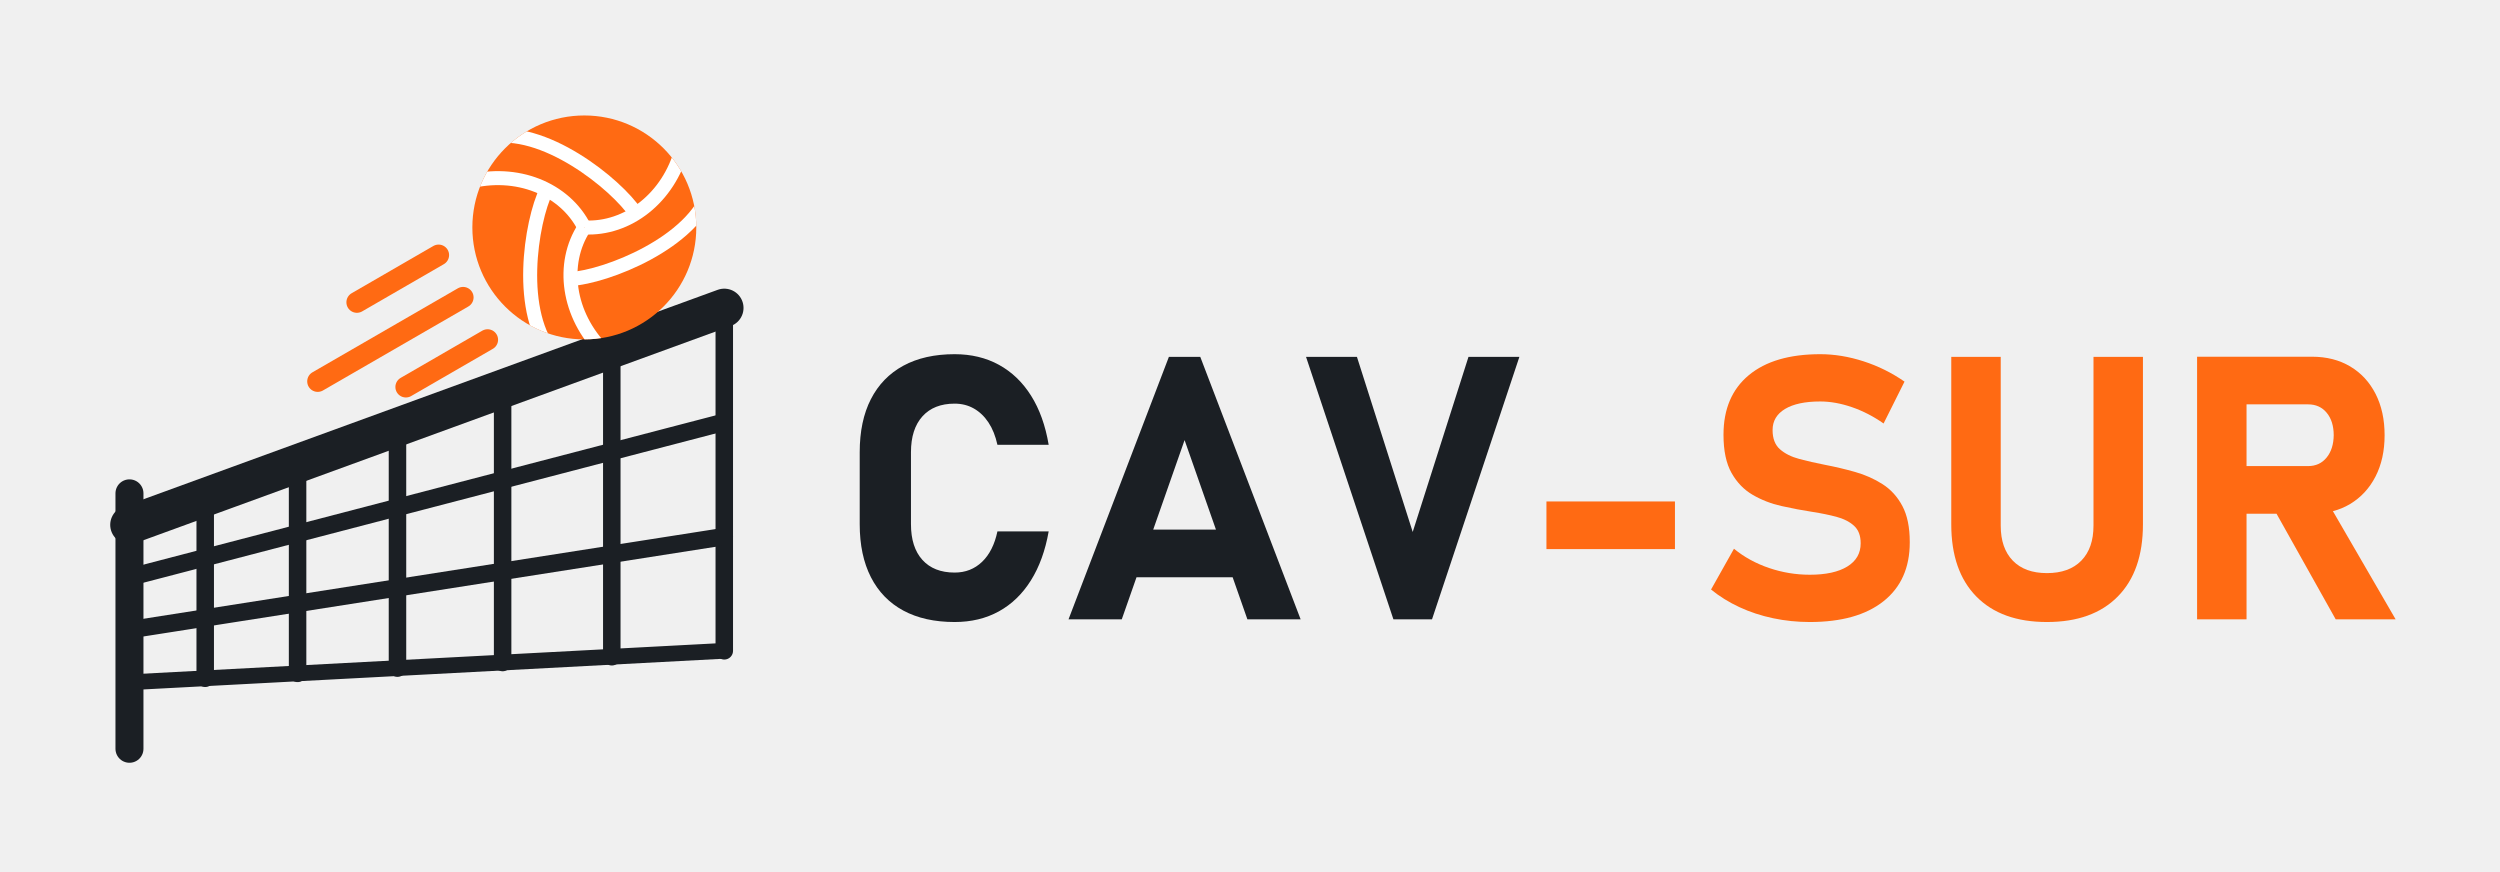
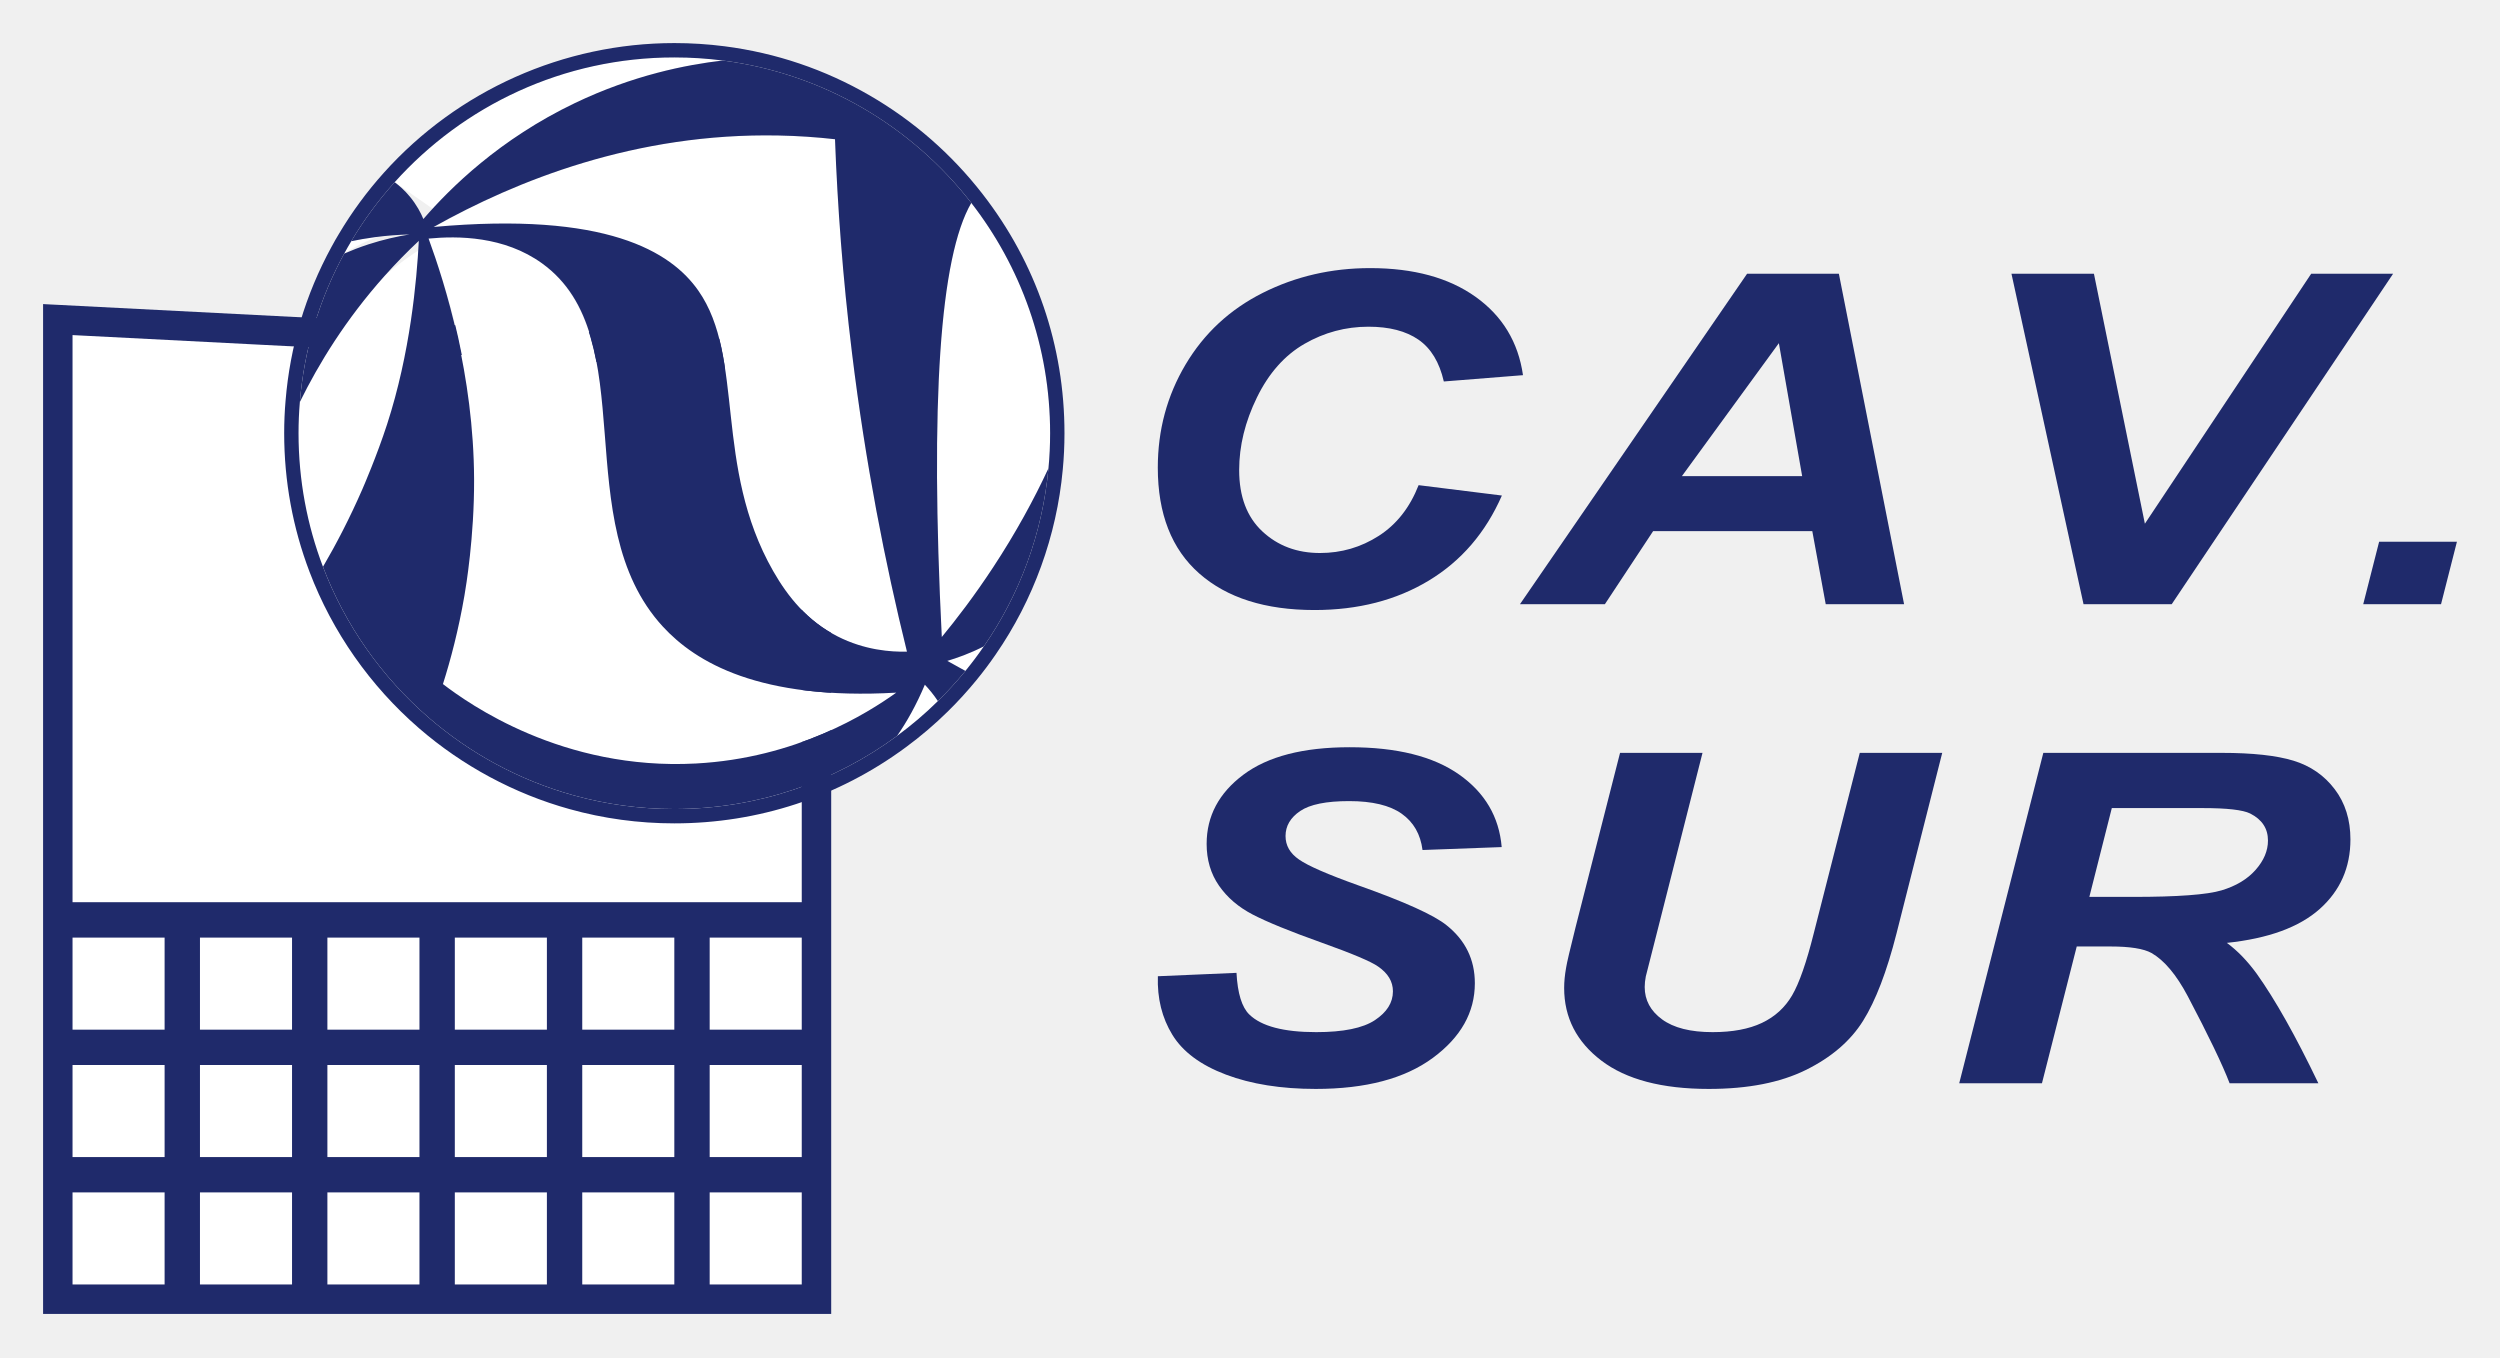
- <svg xmlns="http://www.w3.org/2000/svg" width="1429" height="498" viewBox="0 0 1429 498">
-   <g transform="translate(34 72)">
-     <g id="Simbolo">
-       <g id="Estelas" fill="none" stroke="#FF6A13" stroke-width="12" stroke-linecap="round">
-         <path d="M216.7 73.8 L170.0 100.8" />
-         <path d="M230.7 98.0 L147.6 146.0" />
-         <path d="M244.7 122.2 L198.0 149.2" />
-       </g>
-       <g id="Red">
-         <g id="Malla" fill="none" stroke="#1B1F24" stroke-width="10" stroke-linecap="round">
-           <path d="M83.3 212.2 L83.3 315.7" />
-           <path d="M136.1 192.9 L136.1 312.9" />
-           <path d="M193.2 172.1 L193.2 309.9" />
-           <path d="M253.3 150.2 L253.3 306.7" />
-           <path d="M315.7 127.5 L315.7 303.4" />
-           <path d="M380.0 104.0 L380.0 300.0" />
-           <path d="M40 258.0 L380 169.3" />
-           <path d="M40 288.0 L380 234.7" />
-         </g>
-         <path id="Cuerda_inferior" d="M40 318 L380 300" fill="none" stroke="#1B1F24" stroke-width="9" stroke-linecap="round" />
-         <path id="Cinta_superior" d="M40 228 L380 104" fill="none" stroke="#1B1F24" stroke-width="22" stroke-linecap="round" />
-         <path id="Poste" d="M40 210 L40 356" fill="none" stroke="#1B1F24" stroke-width="16" stroke-linecap="round" />
-       </g>
-       <g id="Balon">
-         <defs>
-           <clipPath id="clip_h">
-             <circle cx="300" cy="58" r="64" />
-           </clipPath>
-         </defs>
-         <circle cx="300" cy="58" r="64" fill="#FF6A13" />
-         <g id="Costuras" clip-path="url(#clip_h)" fill="none" stroke="#FFFFFF" stroke-width="8">
-           <path d="M300.0 58.0 C324.8 59.3 348.3 41.1 355.7 13.3" />
-           <path d="M292.1 87.5 C312.3 86.3 362.6 66.8 372.1 36.2" />
-           <path d="M300.0 58.0 C286.4 78.8 290.5 108.2 310.9 128.6" />
-           <path d="M278.4 36.5 C269.4 54.6 261.1 107.8 282.8 131.3" />
-           <path d="M300.0 58.0 C288.8 35.8 261.2 24.7 233.4 32.1" />
-           <path d="M329.5 50.1 C318.3 33.2 276.3 -0.6 245.1 6.5" />
-         </g>
-       </g>
+ <svg xmlns="http://www.w3.org/2000/svg" viewBox="-12.000 -12.000 696.498 378.069" width="696.498" height="378.069">
+   <defs>
+     <style>
+       .cls-1 {
+         fill: #fff;
+       }
+ 
+       .cls-2 {
+         fill: #1f2a6b;
+       }
+     </style>
+   </defs>
+   <g id="Emblema">
+     <polygon class="cls-1" points="0 72.715 0 354.069 219.574 354.069 219.574 83.971 0 72.715" />
+     <path class="cls-2" d="M0,72.715v281.353h219.574V83.971L0,72.715ZM211.366,91.77v147.587H8.208V81.356l203.158,10.414ZM175.865,249.207v25.651h-25.651v-25.651h25.651ZM140.364,274.858h-25.651v-25.651h25.651v25.651ZM114.712,284.708h25.651v25.651h-25.651v-25.651ZM104.862,310.359h-25.651v-25.651h25.651v25.651ZM104.862,274.858h-25.651v-25.651h25.651v25.651ZM69.361,274.858h-25.651v-25.651h25.651v25.651ZM33.86,274.858H8.208v-25.651h25.651v25.651ZM33.86,284.708v25.651H8.208v-25.651h25.651ZM43.71,284.708h25.651v25.651h-25.651v-25.651ZM69.361,320.209v25.651h-25.651v-25.651h25.651ZM79.211,320.209h25.651v25.651h-25.651v-25.651ZM114.712,320.209h25.651v25.651h-25.651v-25.651ZM150.214,320.209h25.651v25.651h-25.651v-25.651ZM150.214,310.359v-25.651h25.651v25.651h-25.651ZM185.715,284.708h25.651v25.651h-25.651v-25.651ZM185.715,274.858v-25.651h25.651v25.651h-25.651ZM8.208,320.209h25.651v25.651H8.208v-25.651ZM185.715,345.86v-25.651h25.651v25.651h-25.651Z" />
+     <g>
+       <path class="cls-1" d="M93.202,53.99c-2.99,1.09-6.18,2.59-9.31,4.66.63-1.17,1.28-2.32,1.97-3.45,2-.44,4.17-.82,6.48-1.11.29-.04.58-.07.86-.1Z" />
+       <path class="cls-1" d="M95.102,64.92c3.97-3.49,7.67-6.04,10.46-7.78-.98,13.15-3.51,30.14-9.73,49.1-5.18,15.79-11.64,29.04-17.85,39.67-4.4-11.56-6.81-24.1-6.81-37.21,0-2.93.12-5.83.37-8.7,3.6-9.27,10.03-23.16,23.56-35.08Z" />
+       <path class="cls-1" d="M108.762,46.31c-3.6-2.52-7.2-5.03-10.81-7.55C117.112,17.42,144.922,4,175.862,4c4.57,0,9.07.29,13.48.86-13.39,1.54-27.34,5.16-41.16,11.85-17.41,8.43-30.28,19.63-39.42,29.6Z" />
+       <path class="cls-1" d="M237.702,180.97c-8.14,5.82-27.87,18.24-55.83,19.74-37.17,2-63.34-16.67-70.47-22.13,4.29-13.56,8.79-33.18,8.68-57.02-.13-29.46-7.25-53.04-13.22-68.07,9.05-.61,21.83.12,32.2,7.91,28.49,21.4,6.8,72.07,33.62,101.18,9.13,9.92,26.86,20.55,65.02,18.39Z" />
+       <path class="cls-1" d="M106.822,53.39c-.1-.25-.2-.5-.3-.75,23.67-13.66,57.63-27.72,98.41-26.89,5.43.1,10.66.47,15.7,1.04.69,18.56,2.15,38.48,4.73,59.54,3.74,30.59,9.2,58.45,15.32,83.23-4.45.09-11.75-.4-19.32-4.25-8.4-4.28-13.85-11.02-17.96-18.22-16.72-29.26-7.84-59.88-20.85-78.12-7.76-10.89-26.29-21.54-75.73-15.58Z" />
+       <path class="cls-1" d="M245.662,178.75c1.21,1.28,2.46,2.8,3.64,4.57-3.55,3.5-7.35,6.74-11.37,9.69,2.73-3.95,5.38-8.65,7.73-14.26Z" />
+       <path class="cls-1" d="M251.912,172.12c2.66-.79,6.23-2.03,10.19-4.05-1.61,2.35-3.33,4.64-5.14,6.85-1.68-.93-3.37-1.87-5.05-2.8Z" />
+       <path class="cls-1" d="M280.562,108.7c0,3.3-.15,6.56-.46,9.77-3.99,8.57-9.03,17.88-15.42,27.6-5.29,8.05-10.32,14.57-14.3,19.41-3.27-65.58-.54-105.9,8.22-120.95,13.76,17.72,21.96,39.99,21.96,64.17Z" />
+       <path class="cls-2" d="M280.102,118.47c-3.99,8.57-9.03,17.88-15.42,27.6-5.29,8.05-10.32,14.57-14.3,19.41-3.27-65.58-.54-105.9,8.22-120.95-16.55-21.31-41.16-36.06-69.26-39.67-10.23,1.18-24.99,4.11-41.16,11.85-21.01,10.06-34.71,23.61-42.23,32.31-.7-1.68-1.85-3.92-3.74-6.21-1.48-1.8-3-3.11-4.26-4.05-4.55,5.06-8.6,10.56-12.09,16.44,2.02-.42,4.19-.8,6.48-1.11,3.49-.47,6.76-.69,9.74-.77-3.42.55-7.29,1.41-11.45,2.76-2.45.8-4.7,1.68-6.74,2.57-2.87,5.26-6.03,12.13-8.48,20.47-1.97,6.7-3.29,13.69-3.87,20.88,5.25-10.69,12.76-22.97,23.56-35.08,3.2-3.59,6.41-6.85,9.58-9.82-.58,11.15-2.38,31.21-8.85,51.14-2.84,8.74-6.48,17.13-6.87,18.04-3.54,8.12-7.3,15.33-10.98,21.63,6.2,16.32,16.38,30.69,29.34,41.92,11.54,10.01,25.29,17.53,40.42,21.73,8.95,2.5,18.38,3.83,28.12,3.83,23.23,0,44.7-7.57,62.07-20.38,2.73-3.95,5.38-8.65,7.73-14.26,1.21,1.28,2.46,2.8,3.64,4.57,2.7-2.66,5.26-5.46,7.66-8.4-1.68-.93-3.37-1.87-5.05-2.8,2.66-.79,6.23-2.03,10.19-4.05,9.91-14.35,16.31-31.29,18-49.6ZM181.872,200.71c-37.17,2-63.34-16.67-70.47-22.13,2.15-6.78,4.34-15.07,5.99-24.65.42-2.43,2.75-16.33,2.69-32.37-.11-29.1-8.04-54.35-12.68-67.09,8.13-.78,21.07-.73,31.66,6.93,28.44,20.56,6.77,72,33.62,101.18,9.13,9.92,26.86,20.55,65.02,18.39-8.14,5.82-27.87,18.24-55.83,19.74ZM221.362,165.31c-8.4-4.28-13.85-11.02-17.96-18.22-16.703-29.261-7.764-59.417-20.85-78.12-7.617-10.888-25.64-22.091-73.746-17.738,23.084-12.933,56.259-26.279,96.126-25.482,5.427.109,10.664.473,15.7,1.04.69,18.56,2.15,38.48,4.73,59.54,3.74,30.59,9.2,58.45,15.32,83.23-4.45.09-11.75-.4-19.32-4.25Z" />
+       <path class="cls-2" d="M175.862,4c4.57,0,9.07.29,13.48.86,28.1,3.61,52.71,18.36,69.26,39.67,13.76,17.72,21.96,39.99,21.96,64.17,0,3.3-.15,6.56-.46,9.77-1.69,18.31-8.09,35.25-18,49.6-1.61,2.35-3.33,4.64-5.14,6.85-2.4,2.94-4.96,5.74-7.66,8.4-3.55,3.5-7.35,6.74-11.37,9.69-17.37,12.81-38.84,20.38-62.07,20.38-9.74,0-19.17-1.33-28.12-3.83-15.13-4.2-28.88-11.72-40.42-21.73-12.96-11.23-23.14-25.6-29.34-41.92-4.4-11.56-6.81-24.1-6.81-37.21,0-2.93.12-5.83.37-8.7,1.21-14.88,5.55-28.89,12.35-41.35.63-1.17,1.28-2.32,1.97-3.45,3.49-5.88,7.54-11.38,12.09-16.44C117.112,17.42,144.922,4,175.862,4M175.862,0c-30.813,0-60.295,13.153-80.886,36.088-4.72,5.25-8.941,10.987-12.542,17.051-.673,1.104-1.349,2.287-2.064,3.615-7.267,13.316-11.582,27.763-12.815,42.922-.254,2.911-.383,5.954-.383,9.024,0,13.307,2.379,26.305,7.072,38.633,6.345,16.702,16.878,31.752,30.459,43.52,12.101,10.497,26.615,18.299,41.97,22.561,9.442,2.638,19.265,3.976,29.19,3.976,23.388,0,45.673-7.317,64.444-21.161,4.149-3.045,8.123-6.431,11.804-10.061,2.823-2.781,5.498-5.715,7.95-8.719,1.882-2.298,3.681-4.695,5.341-7.119,10.516-15.228,16.98-33.038,18.683-51.493.316-3.271.477-6.687.477-10.138,0-24.376-7.884-47.414-22.801-66.623-8.667-11.16-19.249-20.405-31.452-27.48-12.508-7.252-26.12-11.862-40.458-13.704-4.581-.592-9.289-.893-13.99-.893h0Z" />
    </g>
  </g>
-   <g transform="translate(478 204.0)">
-     <g id="Logotipo_CAV-SUR">
-       <path id="t_C_0" fill="#1B1F24" d="M67.675 151.547Q50.447 151.547 38.325 144.997Q26.204 138.446 19.807 125.911Q13.411 113.377 13.411 95.633V54.47Q13.411 36.623 19.807 24.14Q26.204 11.657 38.325 5.055Q50.447 -1.547 67.675 -1.547Q81.912 -1.547 93.002 4.539Q104.092 10.626 111.365 22.18Q118.638 33.735 121.424 50.241H92.125Q90.475 42.71 87.019 37.5Q83.563 32.29 78.662 29.505Q73.762 26.719 67.675 26.719Q55.812 26.719 49.261 33.992Q42.71 41.265 42.71 54.47V95.633Q42.71 108.838 49.261 116.059Q55.812 123.281 67.675 123.281Q76.96 123.281 83.356 117.142Q89.752 111.004 92.125 99.759H121.424Q118.535 116.162 111.262 127.768Q103.989 139.374 92.95 145.461Q81.912 151.547 67.675 151.547Z" />
-       <path id="t_A_1" fill="#1B1F24" d="M132.772 150.0 190.131 0.0H208.081L265.44 150.0H235.007L199.106 47.558L163.205 150.0ZM160.316 125.963V98.728H239.237V125.963Z" />
-       <path id="t_V_2" fill="#1B1F24" d="M318.466 150.0 268.535 0.0H297.627L329.505 100.069L361.382 0.0H390.475L340.543 150.0Z" />
-       <path id="t_guion_3" fill="#FF6A13" d="M405.949 82.634H479.402V109.869H405.949Z" />
-       <path id="t_S_4" fill="#FF6A13" d="M556.465 151.547Q545.736 151.547 535.471 149.381Q525.206 147.215 516.231 143.036Q507.256 138.858 500.034 132.978L513.136 109.663Q521.802 116.781 533.15 120.65Q544.498 124.519 556.465 124.519Q570.289 124.519 577.923 119.825Q585.557 115.131 585.557 106.568V106.465Q585.557 99.966 581.74 96.51Q577.923 93.054 571.682 91.403Q565.44 89.752 558.116 88.618Q549.347 87.276 540.371 85.265Q531.396 83.253 523.865 78.869Q516.334 74.484 511.743 66.334Q507.153 58.184 507.153 44.567V44.464Q507.153 22.49 521.596 10.471Q536.039 -1.547 562.448 -1.547Q574.622 -1.547 587.208 2.528Q599.794 6.602 610.626 14.133L598.659 38.067Q589.993 31.981 580.554 28.731Q571.114 25.481 562.448 25.481Q549.45 25.481 542.331 29.763Q535.213 34.044 535.213 41.781V41.884Q535.213 49.106 539.443 52.82Q543.673 56.534 550.481 58.339Q557.29 60.144 565.131 61.692Q573.796 63.343 582.359 65.767Q590.922 68.191 598.04 72.73Q605.158 77.27 609.388 85.213Q613.618 93.157 613.618 105.846V106.052Q613.618 127.717 598.659 139.632Q583.7 151.547 556.465 151.547Z" />
-       <path id="t_U_5" fill="#FF6A13" d="M692.018 151.547Q665.968 151.547 651.657 136.95Q637.345 122.352 637.345 95.736V0.0H665.612V96.458Q665.612 109.354 672.517 116.472Q679.422 123.59 692.023 123.59Q704.711 123.59 711.675 116.472Q718.638 109.354 718.638 96.458V0.0H746.905V95.736Q746.905 122.352 732.54 136.95Q718.175 151.547 692.018 151.547Z" />
-       <path id="t_R_6" fill="#FF6A13" d="M789.099 89.649V62.414H841.3Q847.902 62.414 851.874 57.565Q855.846 52.717 855.949 44.773Q855.949 36.829 851.977 31.981Q848.006 27.132 841.3 27.132H789.099V-0.103H843.569Q856.052 -0.103 865.389 5.468Q874.725 11.039 879.883 21.149Q885.041 31.259 885.041 44.773Q885.041 58.287 879.831 68.398Q874.622 78.508 865.337 84.078Q856.052 89.649 843.569 89.649ZM777.854 150.0V-0.103H806.121V150.0ZM857.084 150.0 820.667 85.007 850.894 80.261 891.334 150.0Z" />
-     </g>
+   <g id="Texto_CAV" fill="#1f2a6b">
+     <path d="M383.224 123.166 406.427 126.054Q399.634 141.565 386.048 149.759Q372.462 157.954 354.22 157.954Q333.689 157.954 322.125 147.781Q310.562 137.608 310.562 118.267Q310.562 102.569 318.309 89.539Q326.056 76.509 339.795 69.601Q353.533 62.694 369.714 62.694Q387.88 62.694 399.1 70.7Q410.32 78.706 412.304 92.521L390.246 94.28Q388.414 86.242 383.186 82.631Q377.958 79.02 369.256 79.02Q359.716 79.02 351.434 83.793Q343.153 88.565 338.192 98.707Q333.231 108.848 333.231 118.958Q333.231 130.01 339.68 136.039Q346.13 142.067 355.747 142.067Q364.677 142.067 372.119 137.294Q379.56 132.522 383.224 123.166Z" />
+     <path d="M492.904 135.976H448.559L435.126 156.321H411.465L474.739 64.264H500.308L518.473 156.321H496.644ZM490.08 120.654 483.592 83.604 456.573 120.654Z" />
+     <path d="M593.043 156.321H568.467L548.393 64.264H571.367L585.563 133.904L631.893 64.264H654.715Z" />
+     <path d="M650.822 138.927H672.498L668.072 156.321H646.395Z" />
+   </g>
+   <g id="Texto_SUR" fill="#1f2a6b">
+     <path d="M310.582 259.978 332.487 259.036Q332.945 267.639 336.075 270.653Q341.112 275.551 354.698 275.551Q365.994 275.551 371.032 272.223Q376.069 268.895 376.069 264.185Q376.069 260.103 371.948 257.278Q369.047 255.205 356.034 250.558Q343.02 245.912 337.029 242.803Q331.037 239.695 327.603 234.734Q324.168 229.773 324.168 223.117Q324.168 211.5 334.396 203.839Q344.623 196.178 364.01 196.178Q383.702 196.178 394.502 203.776Q405.302 211.374 406.371 223.996L384.313 224.812Q383.473 218.219 378.512 214.702Q373.551 211.186 363.857 211.186Q354.317 211.186 350.233 213.949Q346.15 216.712 346.15 220.919Q346.15 224.875 349.89 227.45Q353.63 230.087 366.452 234.671Q385.763 241.516 391.029 245.786Q398.891 252.065 398.891 261.924Q398.891 274.107 387.175 282.741Q375.459 291.375 354.546 291.375Q340.12 291.375 329.549 287.388Q318.978 283.4 314.627 276.304Q310.277 269.209 310.582 259.978Z" />
+     <path d="M439.343 197.748H462.317L449.647 247.733L446.518 260.04Q446.213 261.61 446.213 262.992Q446.213 268.455 451.059 272.003Q455.906 275.551 465.142 275.551Q473.461 275.551 478.88 272.976Q484.299 270.402 487.276 265.315Q490.253 260.229 493.306 248.047L506.128 197.748H529.102L516.356 248.109Q512.311 263.997 507.044 272.411Q501.778 280.826 491.092 286.101Q480.407 291.375 464.073 291.375Q444.534 291.375 434.153 283.495Q423.773 275.614 423.773 263.243Q423.773 260.668 424.307 257.654Q424.613 255.645 426.979 246.226Z" />
+     <path d="M556.885 289.805H533.835L557.267 197.748H606.955Q619.777 197.748 626.914 199.914Q634.05 202.08 638.439 207.858Q642.828 213.635 642.828 221.861Q642.828 233.604 634.279 241.233Q625.731 248.863 608.405 250.684Q612.832 253.949 616.724 259.287Q624.433 270.088 633.898 289.805H609.168Q606.191 282.019 597.49 265.504Q592.758 256.587 587.415 253.51Q584.133 251.689 575.966 251.689H566.578ZM570.089 237.874H582.301Q600.849 237.874 606.917 236.053Q612.984 234.232 616.419 230.338Q619.854 226.445 619.854 222.175Q619.854 217.151 614.893 214.639Q611.84 213.132 601.688 213.132H576.348Z" />
  </g>
</svg>
